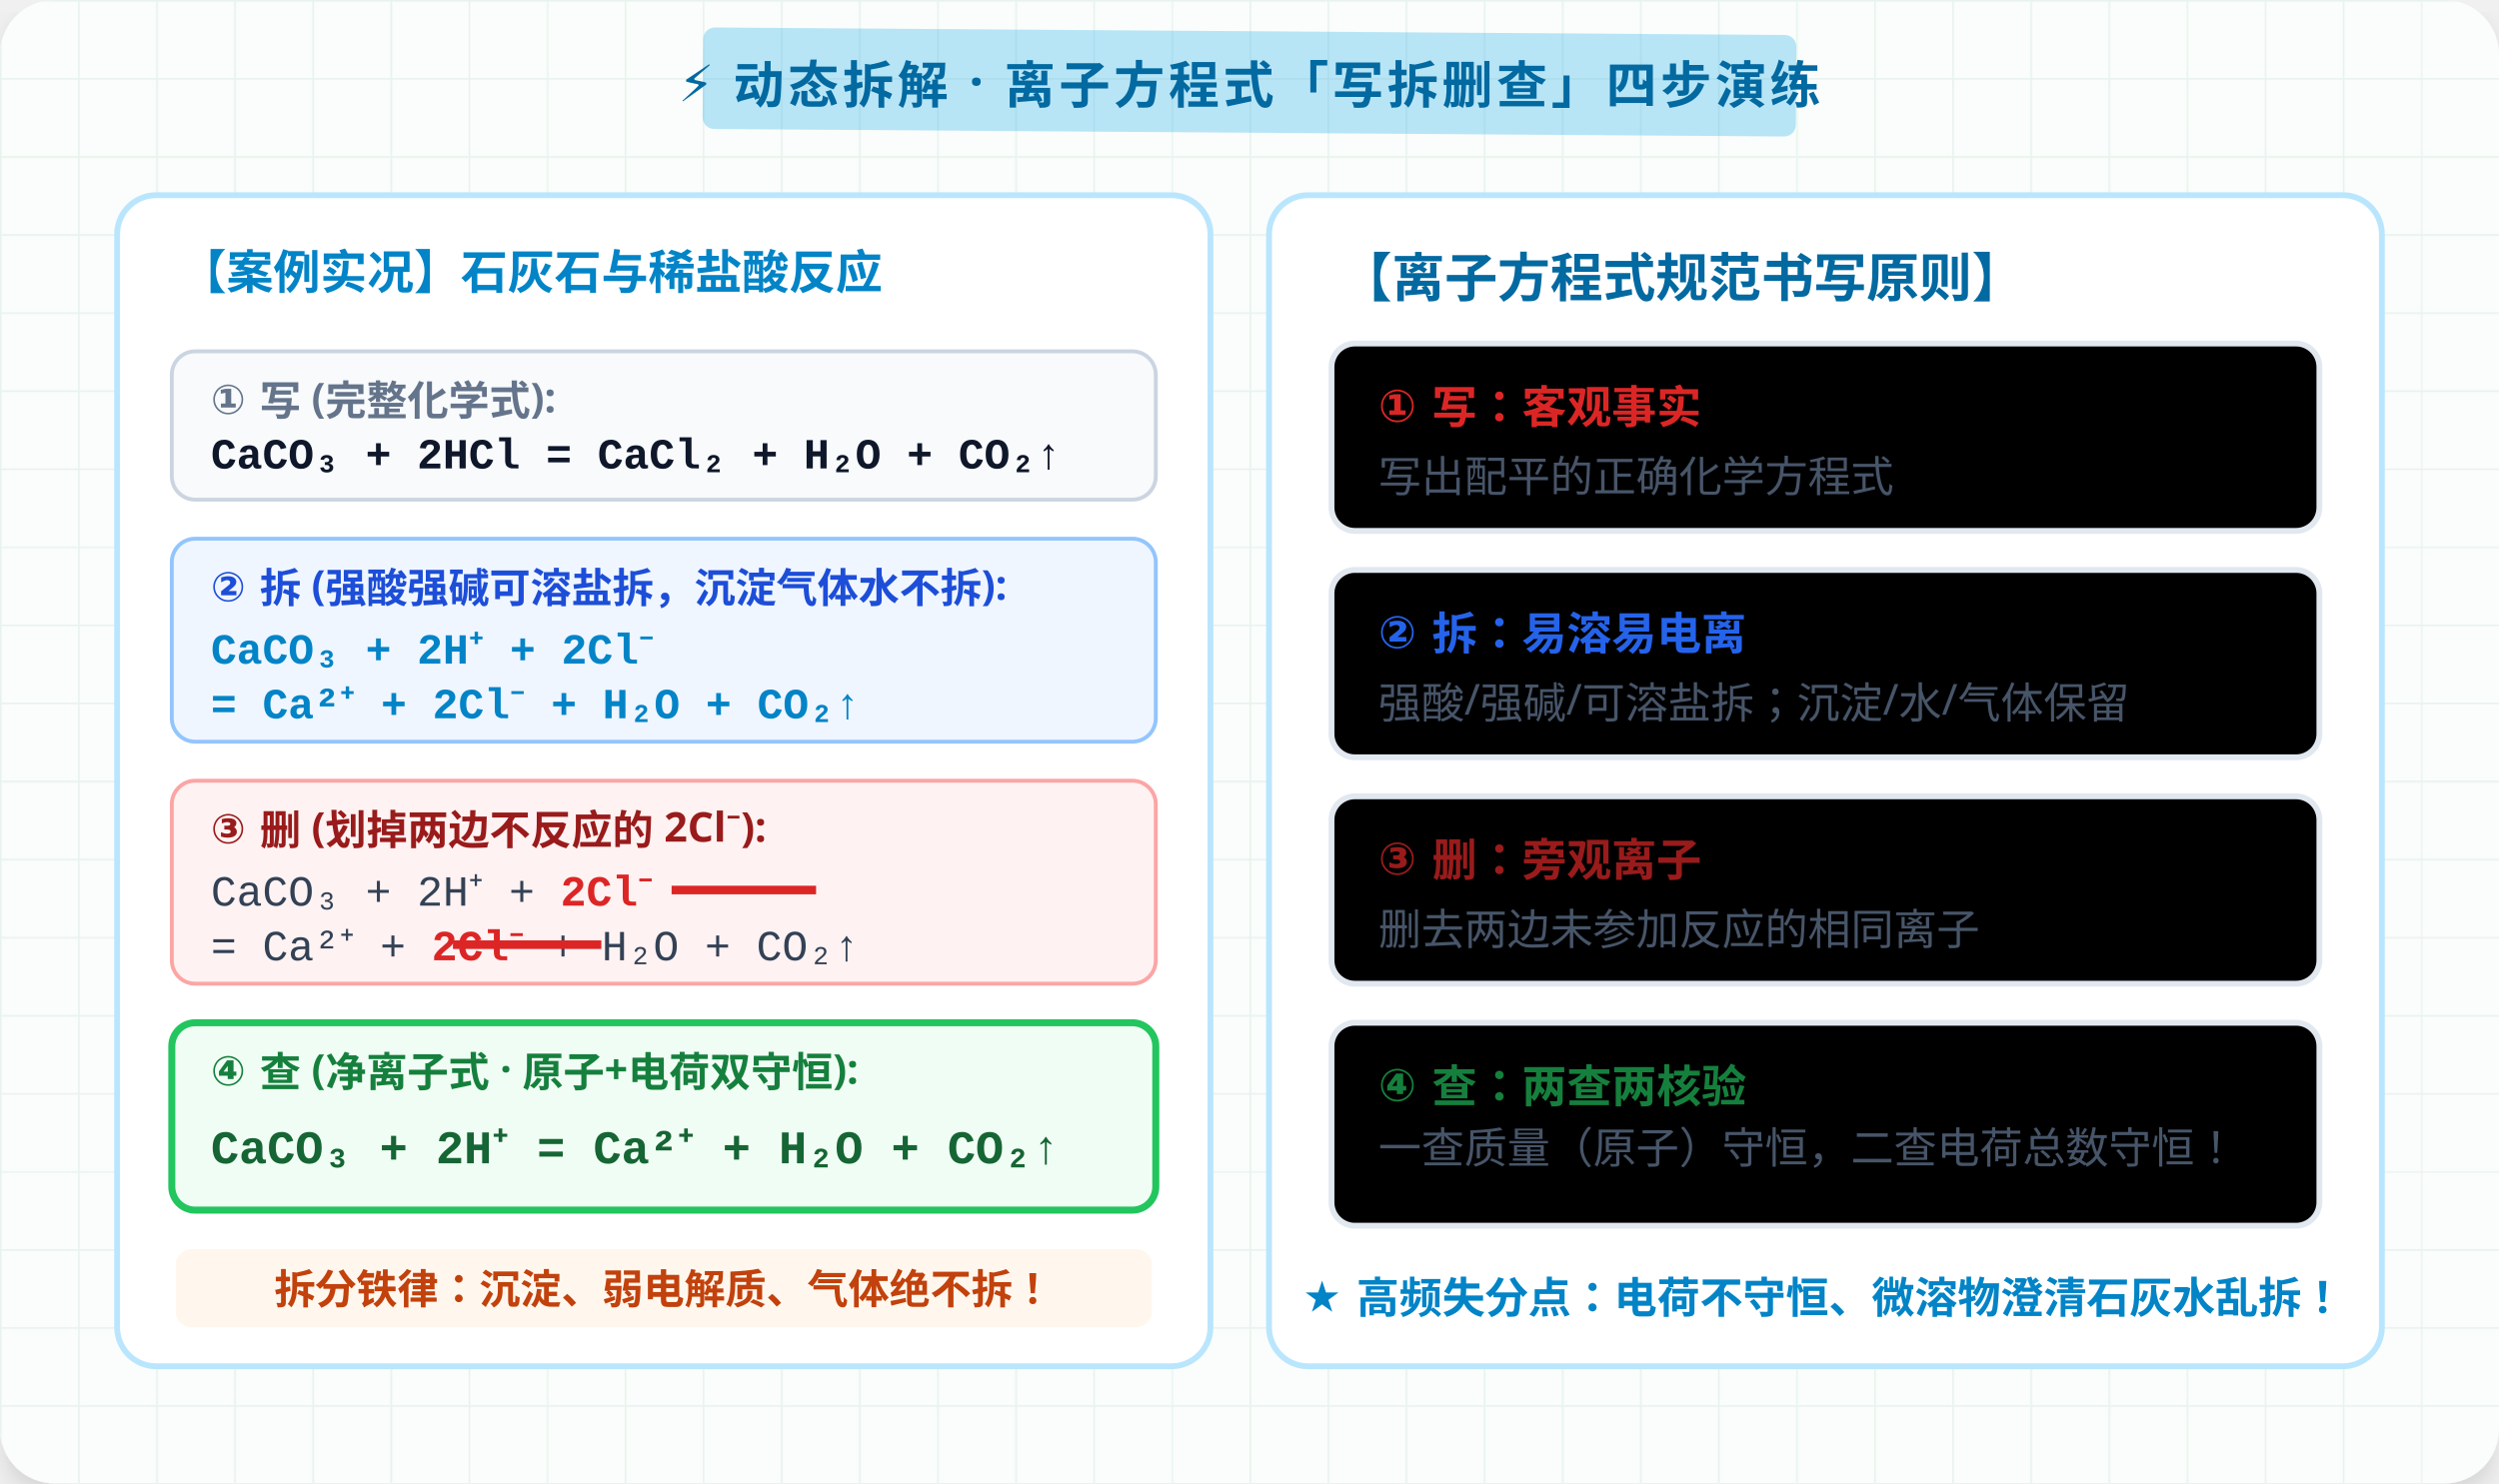
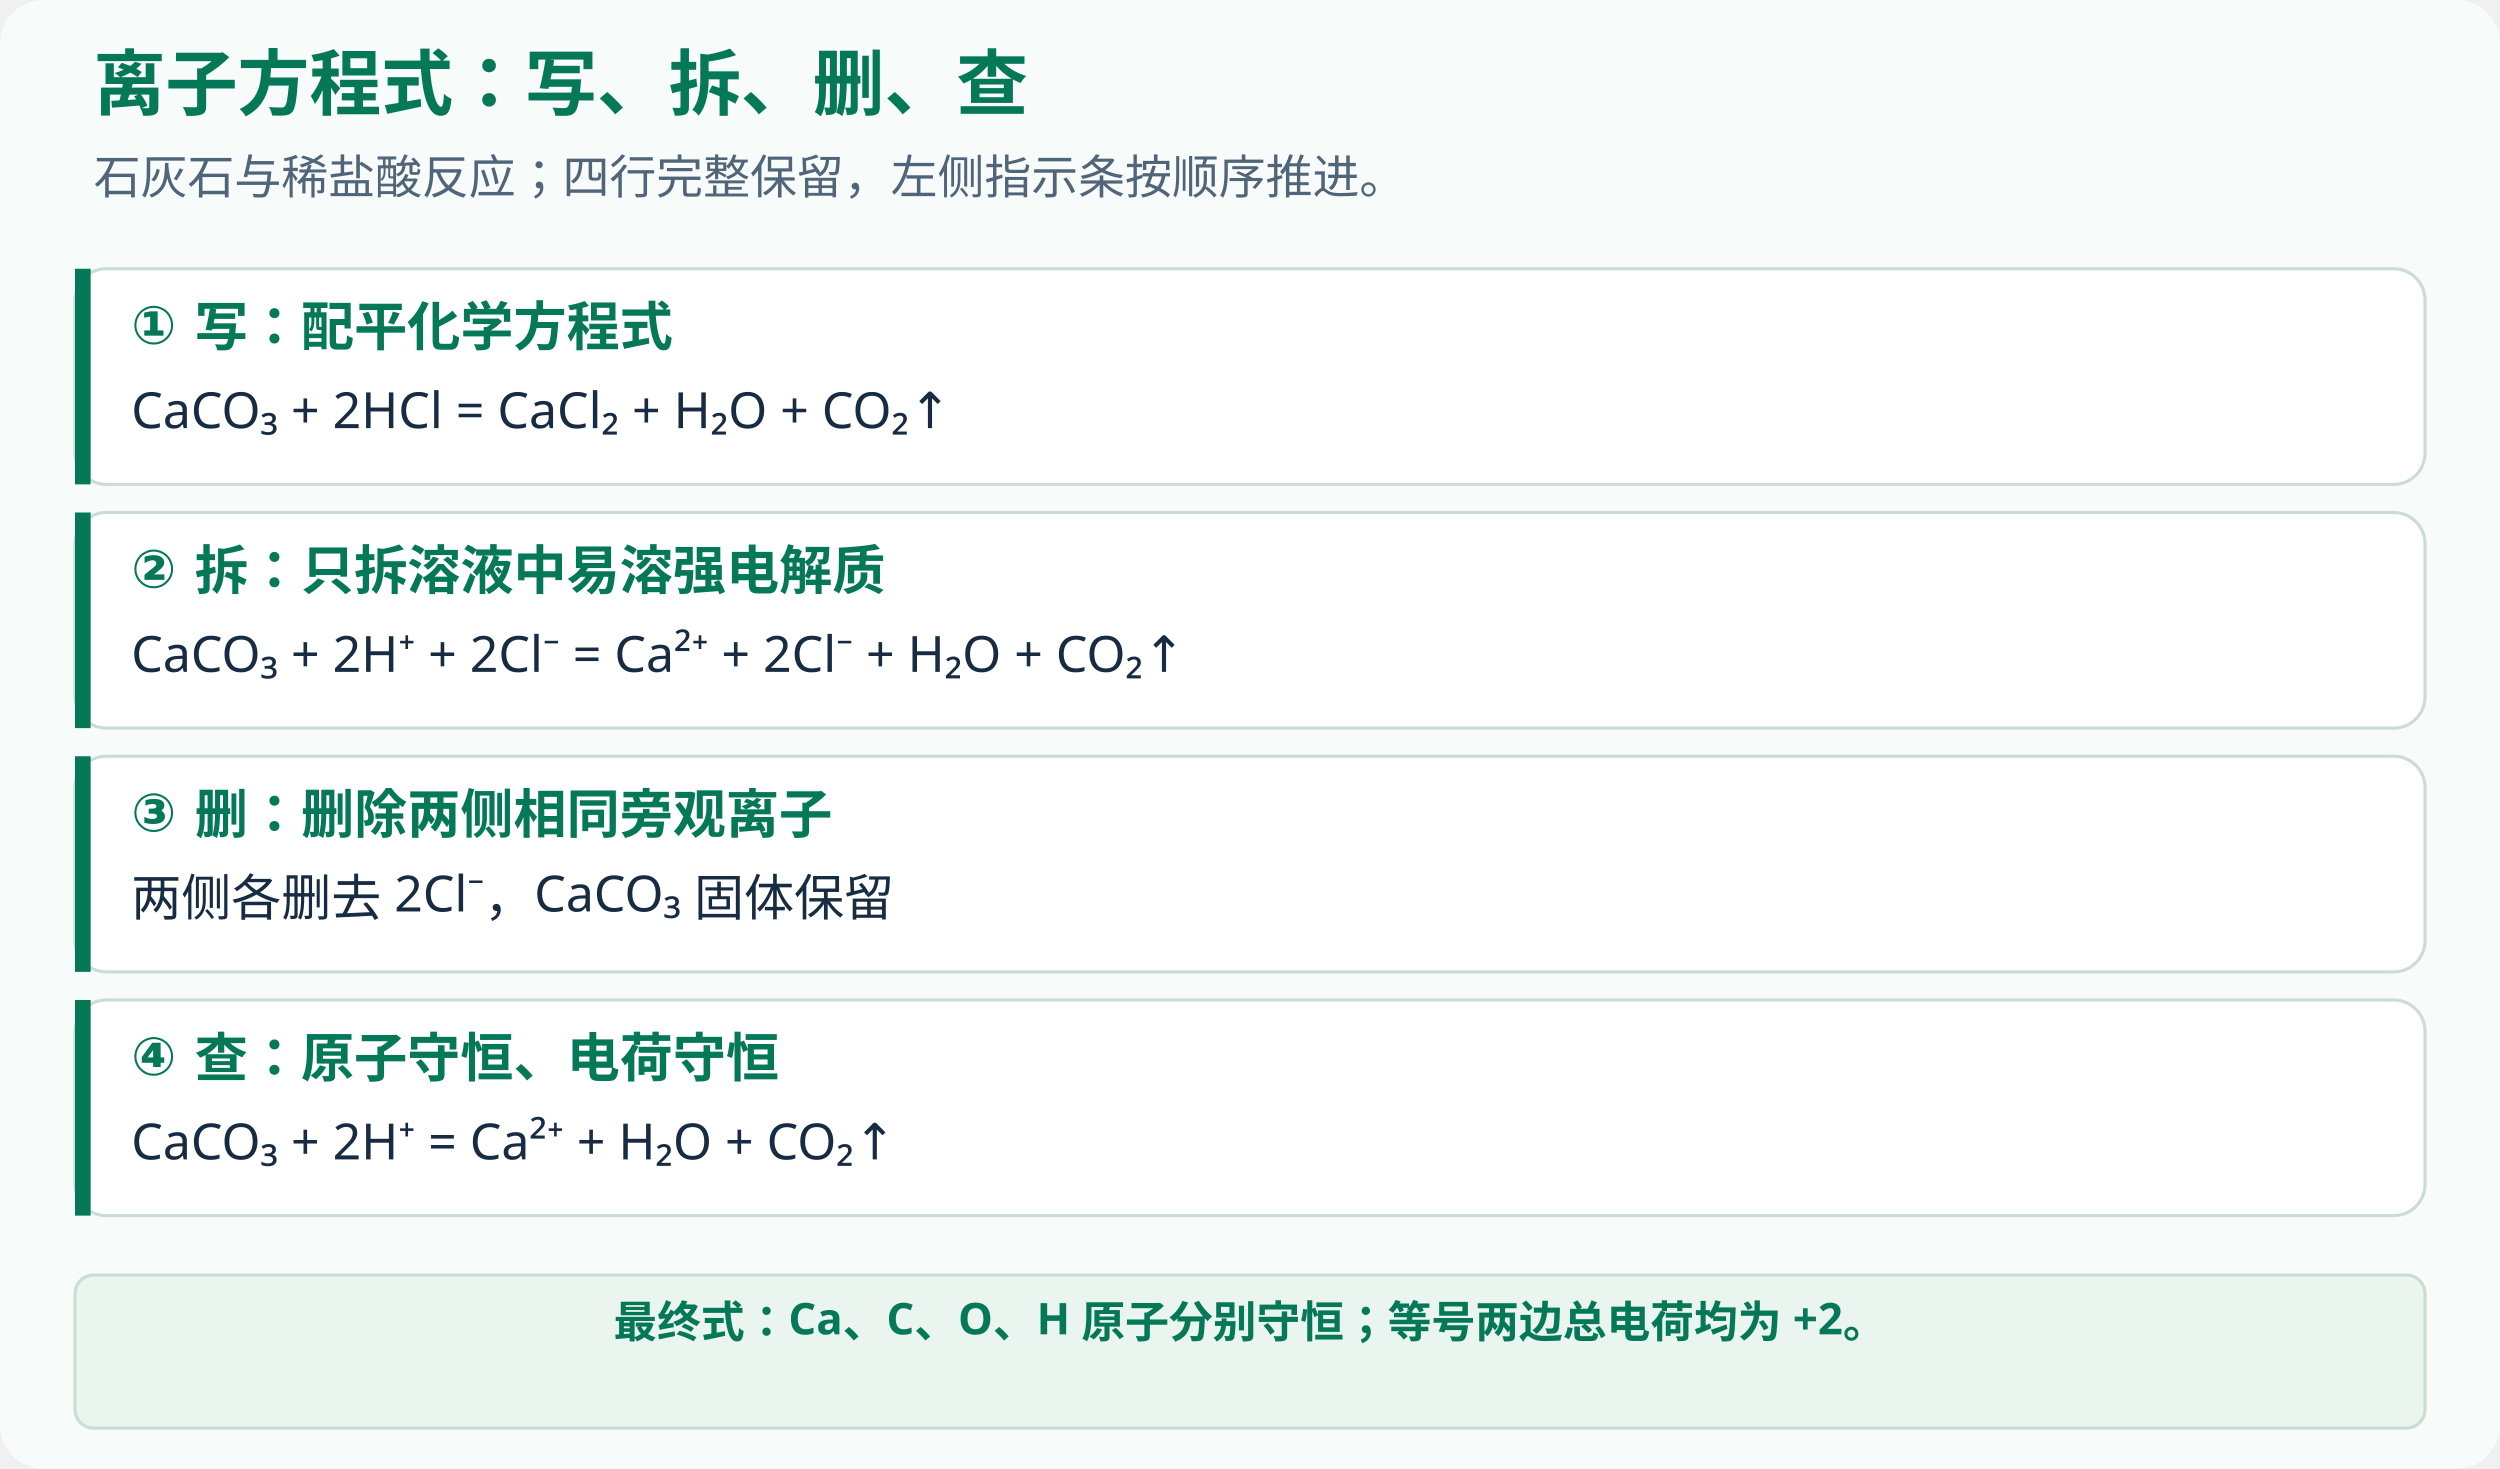
- <svg xmlns="http://www.w3.org/2000/svg" viewBox="0 0 640 380" width="100%" height="100%">
+ <svg xmlns="http://www.w3.org/2000/svg" viewBox="0 0 800 470" width="100%" role="img" aria-labelledby="title description">
  <defs>
-     <pattern id="gridIonAnim" width="20" height="20" patternUnits="userSpaceOnUse">
-       <path d="M 20 0 L 0 0 0 20" fill="none" stroke="#e8f3ee" stroke-width="0.8" />
-     </pattern>
-     <filter id="shadowIonAnim" x="-5%" y="-5%" width="110%" height="110%">
-       <feDropShadow dx="0" dy="3" stdDeviation="3" flood-opacity="0.12" />
-     </filter>
+     <marker id="arrow" viewBox="0 0 10 10" refX="9" refY="5" markerWidth="6" markerHeight="6" orient="auto-start-reverse">
+       <path d="M0 0 L10 5 L0 10 Z" fill="context-stroke" />
+     </marker>
    <style>
-       /* 8 秒写拆删查四步流程动画 */
-       /* Step 1: 写化学方程式 (0% 呈现) */
-       @keyframes stage1Write {
-         0%, 5% { opacity: 0; transform: translateY(-5px); }
-         10%, 95% { opacity: 1; transform: translateY(0); }
-         100% { opacity: 0; }
+       text { font-family: 'Microsoft YaHei','PingFang SC',sans-serif; }
+       .still { display: none; }
+       @media (prefers-reduced-motion: reduce) {
+         .motion { display: none; }
+         .still { display: inline; }
      }
-       /* Step 2: 拆强电解质 (25% 展开) */
-       @keyframes stage2Split {
-         0%, 20% { opacity: 0; transform: scale(0.96); }
-         25%, 95% { opacity: 1; transform: scale(1); }
-         100% { opacity: 0; }
-       }
-       /* Step 3: 删旁观离子 (划掉 2Cl-) (50% 划线) */
-       @keyframes stage3DeleteLine {
-         0%, 46% { width: 0; opacity: 0; }
-         52%, 95% { width: 48px; opacity: 1; }
-         100% { width: 0; opacity: 0; }
-       }
-       /* Step 4: 查守恒得到净离子方程式 (75% 最终高光) */
-       @keyframes stage4Final {
-         0%, 71% { opacity: 0; transform: translateY(8px); }
-         76%, 95% { opacity: 1; transform: translateY(0); }
-         100% { opacity: 0; }
-       }
- 
-       /* 联动步骤卡高亮 */
-       @keyframes cardI1 {
-         0%, 23% { background-color: #fee2e2; border-color: #ef4444; }
-         24%, 100% { background-color: #ffffff; border-color: #e2e8f0; }
-       }
-       @keyframes cardI2 {
-         0%, 23% { background-color: #ffffff; border-color: #e2e8f0; }
-         24%, 48% { background-color: #eff6ff; border-color: #3b82f6; }
-         49%, 100% { background-color: #ffffff; border-color: #e2e8f0; }
-       }
-       @keyframes cardI3 {
-         0%, 48% { background-color: #ffffff; border-color: #e2e8f0; }
-         49%, 73% { background-color: #fef2f2; border-color: #dc2626; }
-         74%, 100% { background-color: #ffffff; border-color: #e2e8f0; }
-       }
-       @keyframes cardI4 {
-         0%, 73% { background-color: #ffffff; border-color: #e2e8f0; }
-         74%, 97% { background-color: #dcfce7; border-color: #16a34a; }
-         98%, 100% { background-color: #ffffff; border-color: #e2e8f0; }
-       }
- 
-       .anim-stage1 { animation: stage1Write 8s infinite; }
-       .anim-stage2 { animation: stage2Split 8s infinite; }
-       .anim-strike { animation: stage3DeleteLine 8s ease-in-out infinite; }
-       .anim-stage4 { animation: stage4Final 8s infinite; }
- 
-       .card-i1 { animation: cardI1 8s infinite; }
-       .card-i2 { animation: cardI2 8s infinite; }
-       .card-i3 { animation: cardI3 8s infinite; }
-       .card-i4 { animation: cardI4 8s infinite; }
    </style>
  </defs>
-   <rect width="640" height="380" rx="14" fill="#fafdfb" filter="url(#shadowIonAnim)" />
-   <rect width="640" height="380" rx="14" fill="url(#gridIonAnim)" />
-   <rect x="180" y="8" width="280" height="26" fill="rgba(14, 165, 233, 0.28)" rx="3" transform="rotate(0.4 320 21)" />
-   <text x="320" y="26" font-family="'PingFang SC','Microsoft YaHei',sans-serif" font-size="13" font-weight="900" fill="#0369a1" text-anchor="middle" letter-spacing="1">
-     ⚡ 动态拆解 · 离子方程式「写拆删查」四步演练
-   </text>
-   <g transform="translate(30, 50)">
-     <rect width="280" height="300" rx="10" fill="#ffffff" stroke="#bae6fd" stroke-width="1.5" />
-     <text x="16" y="24" font-family="'PingFang SC',sans-serif" font-size="12" font-weight="800" fill="#0284c7">
-       【案例实况】石灰石与稀盐酸反应
-     </text>
-     <g class="anim-stage1" transform="translate(14, 40)">
-       <rect width="252" height="38" rx="6" fill="#f8fafc" stroke="#cbd5e1" />
-       <text x="10" y="16" font-family="'PingFang SC',sans-serif" font-size="10.5" font-weight="800" fill="#64748b">① 写 (完整化学式):</text>
-       <text x="10" y="30" font-family="'Courier New',sans-serif" font-size="11" font-weight="700" fill="#0f172a">CaCO₃ + 2HCl = CaCl₂ + H₂O + CO₂↑</text>
+   <rect width="800" height="470" rx="14" fill="#f7fbf9" />
+   <text x="30" y="35" font-size="23" fill="#047857" text-anchor="start" font-weight="800">离子方程式：写、拆、删、查</text>
+   <text x="30" y="62" font-size="15" fill="#50647a" text-anchor="start" font-weight="500">石灰石与稀盐酸反应；四行完整保留，左侧指示条按顺序推进。</text>
+   <g>
+     <rect x="24" y="86" width="752" height="69" rx="10" fill="#fff" stroke="#cbdcd5" />
+     <text x="42" y="110" font-size="17" fill="#047857" text-anchor="start" font-weight="700">① 写：配平化学方程式</text>
+     <text x="42" y="137" font-size="16" fill="#172b42" text-anchor="start" font-weight="500">CaCO₃ + 2HCl = CaCl₂ + H₂O + CO₂↑</text>
+     <g class="motion">
+       <rect x="24" y="86" width="5" height="69" fill="#047857">
+         <animate attributeName="opacity" values="1;0.08;0.08;0.08;1" keyTimes="0;0.25;0.5;0.75;1" dur="12s" calcMode="discrete" repeatCount="indefinite" />
+       </rect>
    </g>
-     <g class="anim-stage2" transform="translate(14, 88)">
-       <rect width="252" height="52" rx="6" fill="#eff6ff" stroke="#93c5fd" />
-       <text x="10" y="16" font-family="'PingFang SC',sans-serif" font-size="10.5" font-weight="800" fill="#1d4ed8">② 拆 (强酸强碱可溶盐拆，沉淀气体水不拆):</text>
-       <text x="10" y="32" font-family="'Courier New',sans-serif" font-size="11" font-weight="800" fill="#0284c7">CaCO₃ + 2H⁺ + 2Cl⁻</text>
-       <text x="10" y="46" font-family="'Courier New',sans-serif" font-size="11" font-weight="800" fill="#0284c7">= Ca²⁺ + 2Cl⁻ + H₂O + CO₂↑</text>
+   </g>
+   <g>
+     <rect x="24" y="164" width="752" height="69" rx="10" fill="#fff" stroke="#cbdcd5" />
+     <text x="42" y="188" font-size="17" fill="#047857" text-anchor="start" font-weight="700">② 拆：只拆溶液中易溶强电解质</text>
+     <text x="42" y="215" font-size="16" fill="#172b42" text-anchor="start" font-weight="500">CaCO₃ + 2H⁺ + 2Cl⁻ = Ca²⁺ + 2Cl⁻ + H₂O + CO₂↑</text>
+     <g class="motion">
+       <rect x="24" y="164" width="5" height="69" fill="#047857">
+         <animate attributeName="opacity" values="0.08;1;0.08;0.08;0.08" keyTimes="0;0.25;0.5;0.75;1" dur="12s" calcMode="discrete" repeatCount="indefinite" />
+       </rect>
    </g>
-     <g class="anim-stage2" transform="translate(14, 150)">
-       <rect width="252" height="52" rx="6" fill="#fef2f2" stroke="#fca5a5" />
-       <text x="10" y="16" font-family="'PingFang SC',sans-serif" font-size="10.5" font-weight="800" fill="#991b1b">③ 删 (划掉两边不反应的 2Cl⁻):</text>
-       <text x="10" y="32" font-family="'Courier New',sans-serif" font-size="11" fill="#334155">CaCO₃ + 2H⁺ + <tspan fill="#dc2626" font-weight="bold">2Cl⁻</tspan>
-       </text>
-       <line class="anim-strike" x1="128" y1="28" x2="165" y2="28" stroke="#dc2626" stroke-width="2.2" />
-       <text x="10" y="46" font-family="'Courier New',sans-serif" font-size="11" fill="#334155">= Ca²⁺ + <tspan fill="#dc2626" font-weight="bold">2Cl⁻</tspan> + H₂O + CO₂↑</text>
-       <line class="anim-strike" x1="72" y1="42" x2="110" y2="42" stroke="#dc2626" stroke-width="2.2" />
+   </g>
+   <g>
+     <rect x="24" y="242" width="752" height="69" rx="10" fill="#fff" stroke="#cbdcd5" />
+     <text x="42" y="266" font-size="17" fill="#047857" text-anchor="start" font-weight="700">③ 删：删除两侧相同旁观离子</text>
+     <text x="42" y="293" font-size="16" fill="#172b42" text-anchor="start" font-weight="500">两侧各删去 2Cl⁻，CaCO₃ 固体保留</text>
+     <g class="motion">
+       <rect x="24" y="242" width="5" height="69" fill="#047857">
+         <animate attributeName="opacity" values="0.08;0.08;1;0.08;0.08" keyTimes="0;0.25;0.5;0.75;1" dur="12s" calcMode="discrete" repeatCount="indefinite" />
+       </rect>
    </g>
-     <g class="anim-stage4" transform="translate(14, 212)">
-       <rect width="252" height="48" rx="6" fill="#f0fdf4" stroke="#22c55e" stroke-width="1.8" />
-       <text x="10" y="16" font-family="'PingFang SC',sans-serif" font-size="10.5" font-weight="900" fill="#15803d">④ 查 (净离子式 · 原子+电荷双守恒):</text>
-       <text x="10" y="36" font-family="'Courier New',sans-serif" font-size="12" font-weight="900" fill="#166534">CaCO₃ + 2H⁺ = Ca²⁺ + H₂O + CO₂↑</text>
+   </g>
+   <g>
+     <rect x="24" y="320" width="752" height="69" rx="10" fill="#fff" stroke="#cbdcd5" />
+     <text x="42" y="344" font-size="17" fill="#047857" text-anchor="start" font-weight="700">④ 查：原子守恒、电荷守恒</text>
+     <text x="42" y="371" font-size="16" fill="#172b42" text-anchor="start" font-weight="500">CaCO₃ + 2H⁺ = Ca²⁺ + H₂O + CO₂↑</text>
+     <g class="motion">
+       <rect x="24" y="320" width="5" height="69" fill="#047857">
+         <animate attributeName="opacity" values="0.08;0.08;0.08;1;0.08" keyTimes="0;0.25;0.5;0.75;1" dur="12s" calcMode="discrete" repeatCount="indefinite" />
+       </rect>
    </g>
-     <rect x="15" y="270" width="250" height="20" rx="4" fill="#fff7ed" />
-     <text x="140" y="284" font-family="'PingFang SC',sans-serif" font-size="10.5" font-weight="900" fill="#c2410c" text-anchor="middle">
-       拆分铁律：沉淀、弱电解质、气体绝不拆！
-     </text>
  </g>
-   <g transform="translate(325, 50)">
-     <rect width="285" height="300" rx="10" fill="#ffffff" stroke="#bae6fd" stroke-width="1.5" />
-     <text x="18" y="26" font-family="'PingFang SC',sans-serif" font-size="13.5" font-weight="900" fill="#0369a1">
-       【离子方程式规范书写原则】
-     </text>
-     <g transform="translate(16, 38)">
-       <rect x="0" y="0" width="253" height="48" rx="6" stroke="#e2e8f0" stroke-width="1.5" class="card-i1" />
-       <text x="12" y="20" font-family="'PingFang SC',sans-serif" font-size="11.5" font-weight="900" fill="#dc2626">① 写：客观事实</text>
-       <text x="12" y="38" font-family="'PingFang SC',sans-serif" font-size="11" fill="#475569">写出配平的正确化学方程式</text>
-     </g>
-     <g transform="translate(16, 96)">
-       <rect x="0" y="0" width="253" height="48" rx="6" stroke="#e2e8f0" stroke-width="1.5" class="card-i2" />
-       <text x="12" y="20" font-family="'PingFang SC',sans-serif" font-size="11.5" font-weight="900" fill="#2563eb">② 拆：易溶易电离</text>
-       <text x="12" y="38" font-family="'PingFang SC',sans-serif" font-size="11" fill="#475569">强酸/强碱/可溶盐拆；沉淀/水/气体保留</text>
-     </g>
-     <g transform="translate(16, 154)">
-       <rect x="0" y="0" width="253" height="48" rx="6" stroke="#e2e8f0" stroke-width="1.5" class="card-i3" />
-       <text x="12" y="20" font-family="'PingFang SC',sans-serif" font-size="11.5" font-weight="900" fill="#991b1b">③ 删：旁观离子</text>
-       <text x="12" y="38" font-family="'PingFang SC',sans-serif" font-size="11" fill="#475569">删去两边未参加反应的相同离子</text>
-     </g>
-     <g transform="translate(16, 212)">
-       <rect x="0" y="0" width="253" height="52" rx="6" stroke="#e2e8f0" stroke-width="1.5" class="card-i4" />
-       <text x="12" y="20" font-family="'PingFang SC',sans-serif" font-size="11.5" font-weight="900" fill="#15803d">④ 查：两查两核验</text>
-       <text x="12" y="36" font-family="'PingFang SC',sans-serif" font-size="11" fill="#475569">一查质量（原子）守恒，二查电荷总数守恒！</text>
-     </g>
-     <text x="142" y="286" font-family="'PingFang SC',sans-serif" font-size="11" font-weight="800" fill="#0284c7" text-anchor="middle">
-       ★ 高频失分点：电荷不守恒、微溶物澄清石灰水乱拆！
-     </text>
-   </g>
+   <rect x="24" y="408" width="752" height="49" rx="6" fill="#eaf5ef" stroke="#c6dfd1" />
+   <text x="400" y="428" font-size="14" fill="#047857" text-anchor="middle" font-weight="600">最终式：Ca、C、O、H 原子分别守恒；等号两边总电荷均为 +2。</text>
</svg>
